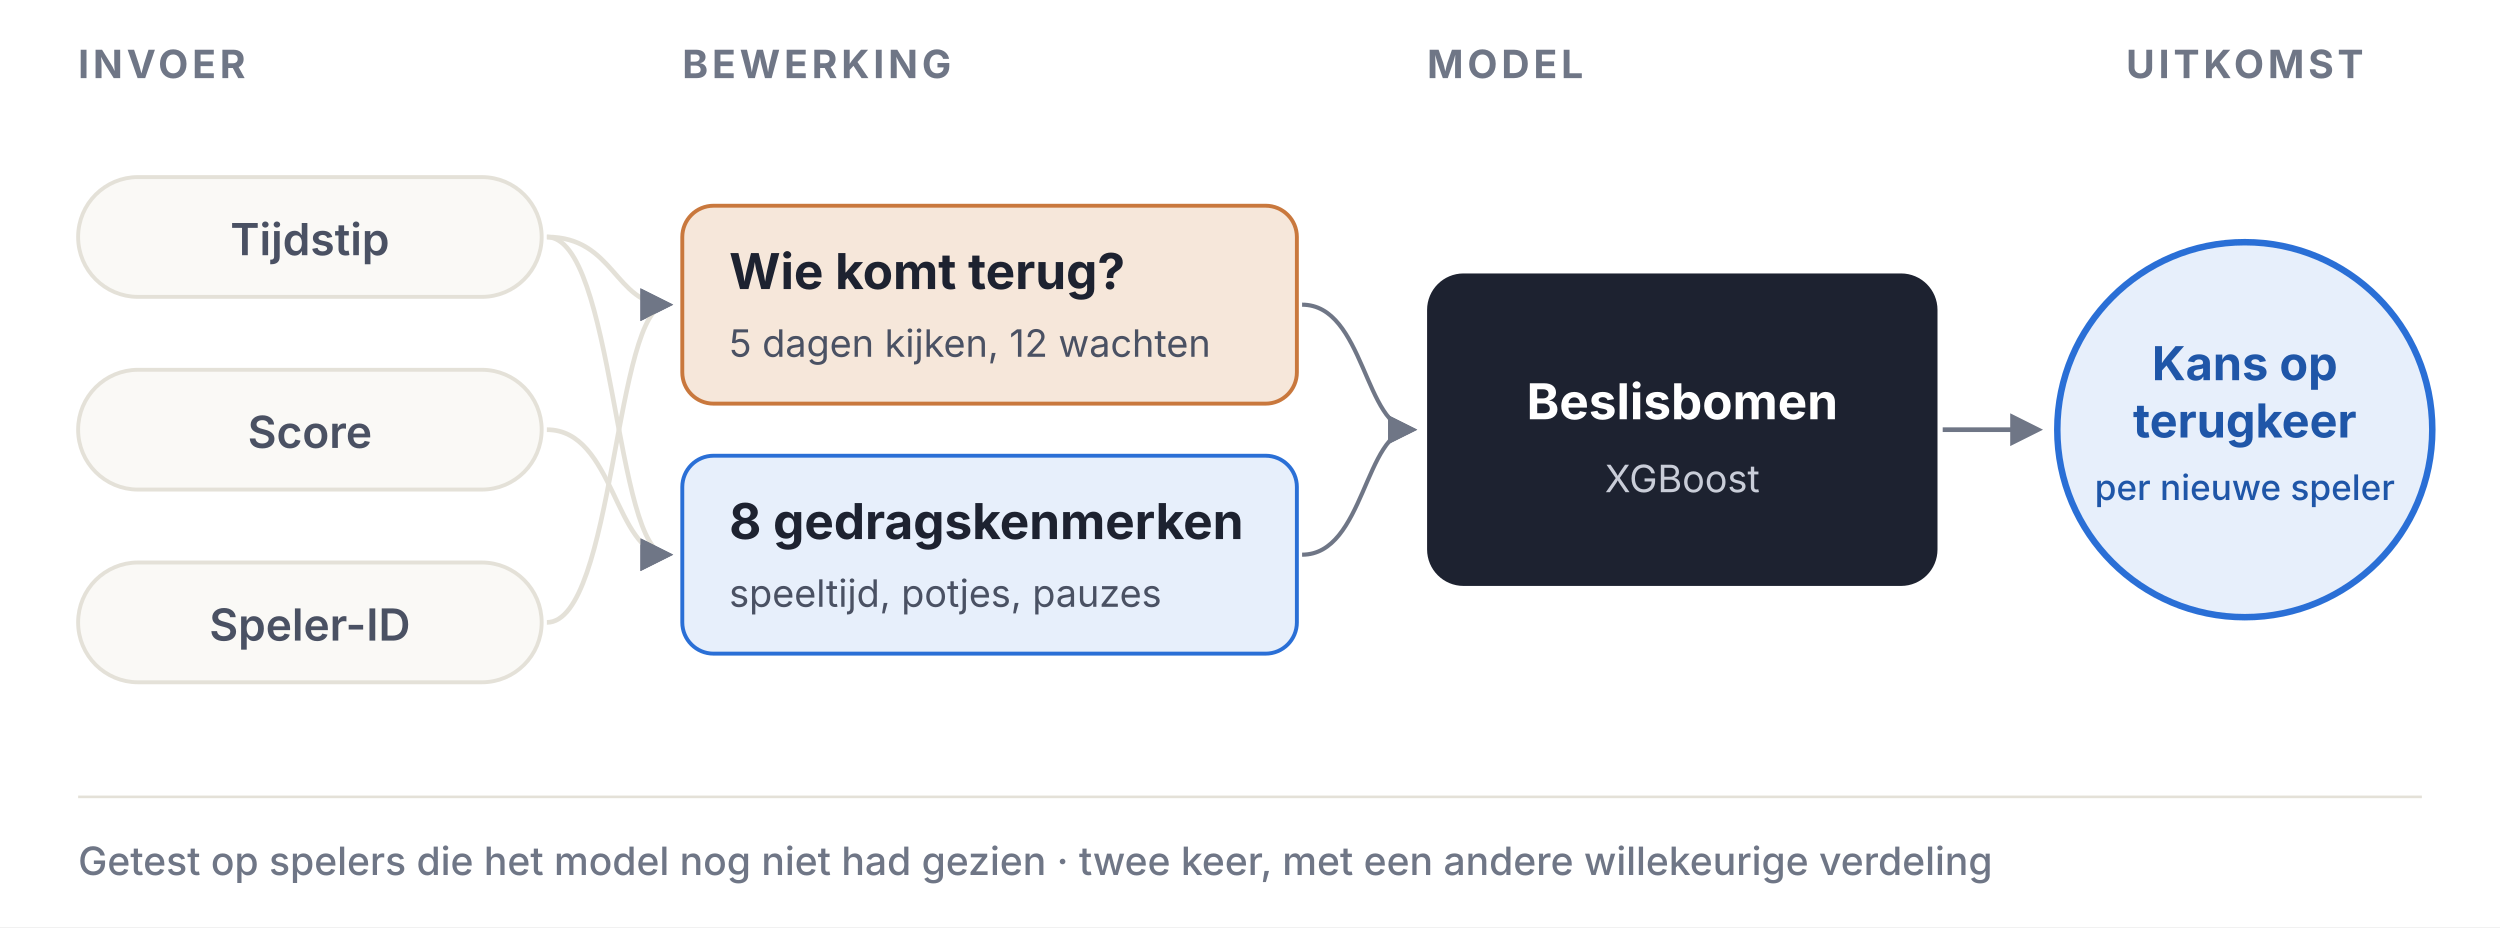
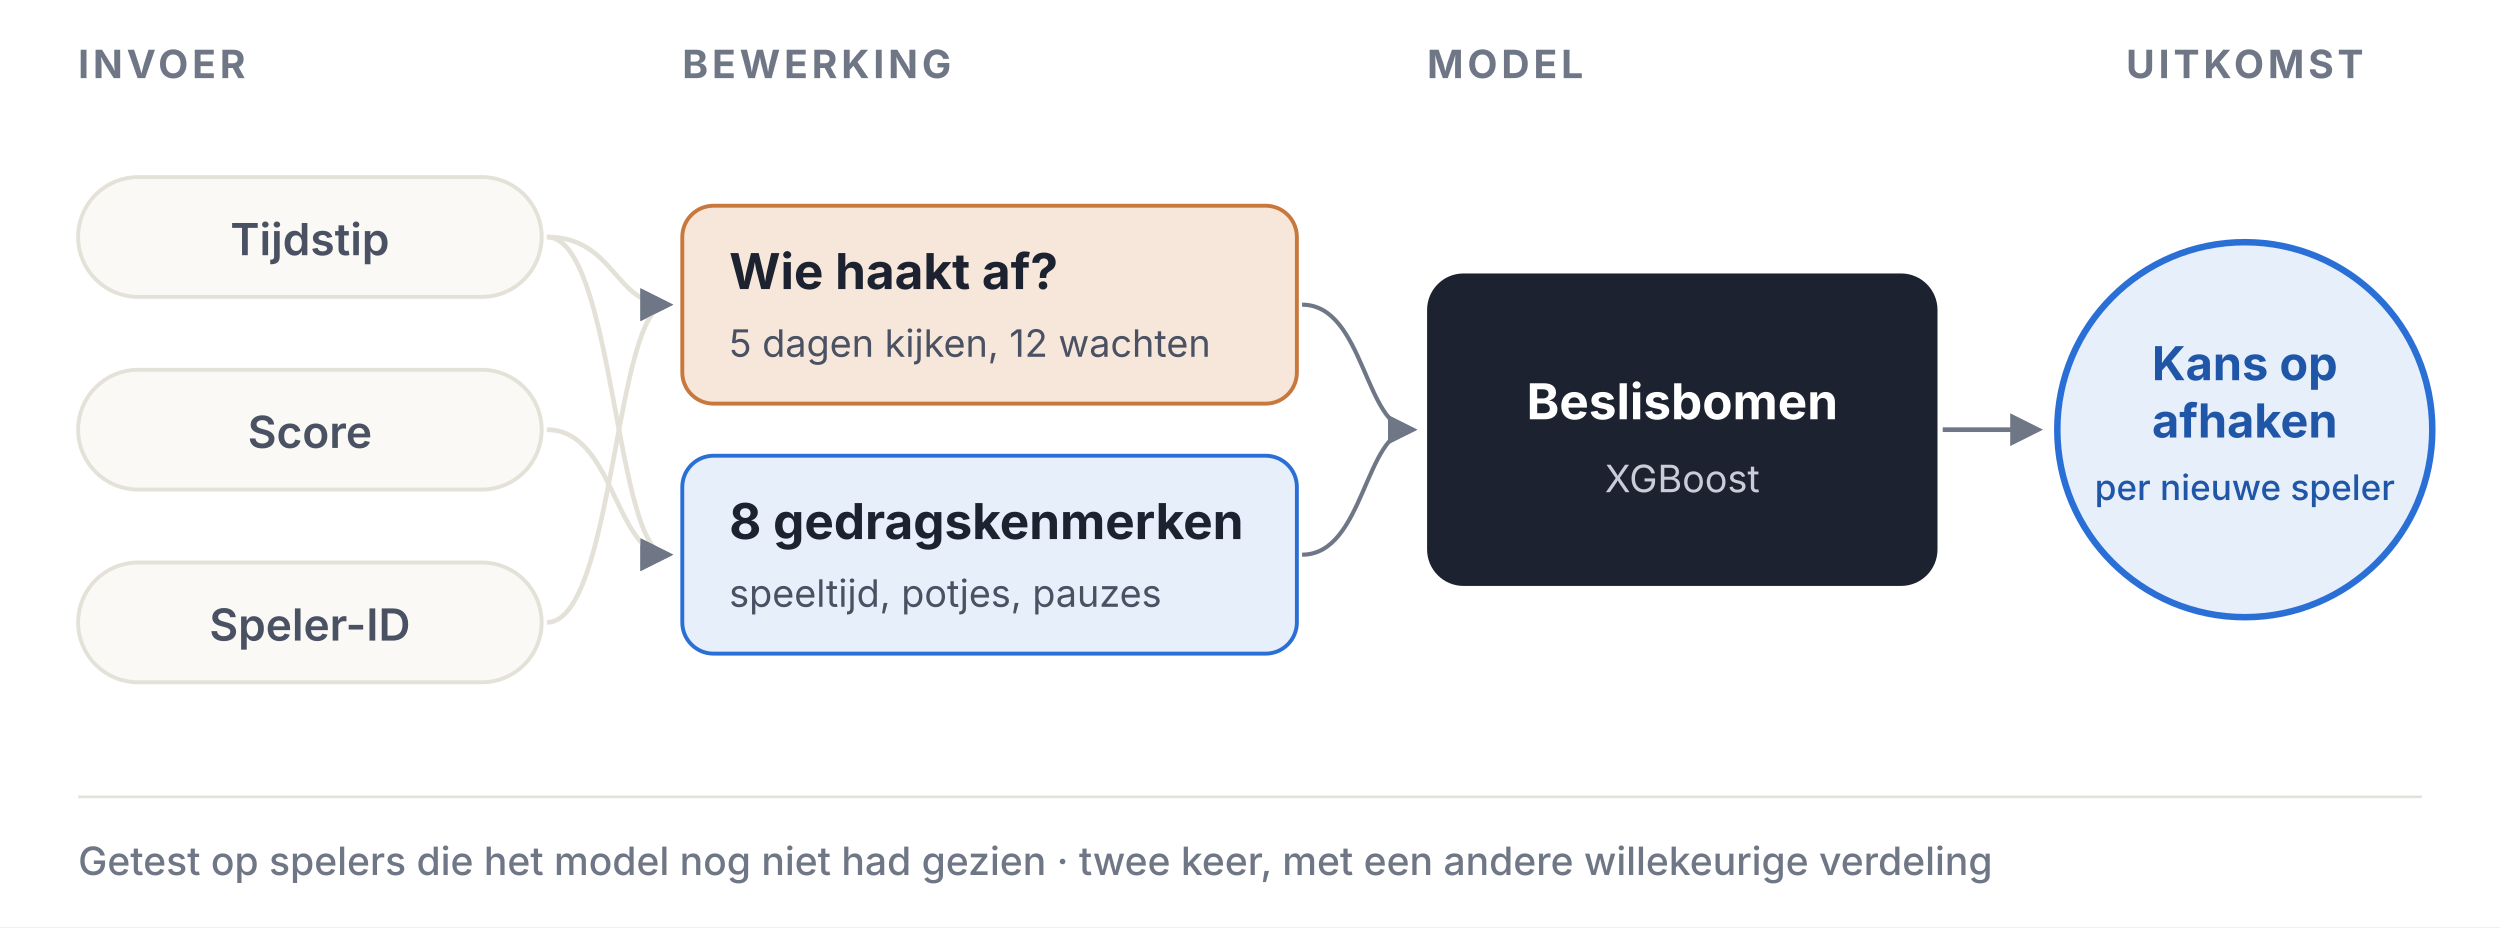
<svg xmlns="http://www.w3.org/2000/svg" viewBox="0 75 960 356" width="960" height="356" font-family="Inter, 'Segoe UI', Helvetica, Arial, sans-serif">
  <rect y="75" width="960" height="356" fill="#ffffff" />
  <defs>
    <marker id="a" viewBox="0 0 10 10" refX="8" refY="5" markerWidth="7" markerHeight="7" orient="auto">
      <path d="M0,0 L10,5 L0,10 z" fill="#6f7686" />
    </marker>
  </defs>
  <text x="30" y="105" font-size="15" fill="#6f7686" font-weight="700" text-anchor="start" letter-spacing="1.5">INVOER</text>
  <text x="262" y="105" font-size="15" fill="#6f7686" font-weight="700" text-anchor="start" letter-spacing="1.5">BEWERKING</text>
  <text x="548" y="105" font-size="15" fill="#6f7686" font-weight="700" text-anchor="start" letter-spacing="1.5">MODEL</text>
  <text x="862" y="105" font-size="15" fill="#6f7686" font-weight="700" text-anchor="middle" letter-spacing="1.5">UITKOMST</text>
  <rect x="30" y="143.0" width="178" height="46" rx="23.0" fill="#faf9f6" stroke="#e4e1d8" stroke-width="1.5" />
  <text x="119.0" y="173.0" font-size="17" fill="#4a5163" font-weight="600" text-anchor="middle">Tijdstip</text>
  <rect x="30" y="217.0" width="178" height="46" rx="23.0" fill="#faf9f6" stroke="#e4e1d8" stroke-width="1.5" />
  <text x="119.0" y="247.0" font-size="17" fill="#4a5163" font-weight="600" text-anchor="middle">Score</text>
  <rect x="30" y="291.0" width="178" height="46" rx="23.0" fill="#faf9f6" stroke="#e4e1d8" stroke-width="1.5" />
  <text x="119.0" y="321.0" font-size="17" fill="#4a5163" font-weight="600" text-anchor="middle">Speler-ID</text>
  <rect x="262" y="154.0" width="236" height="76" rx="12" fill="#f6e7da" stroke="#c9783d" stroke-width="1.5" />
-   <text x="280" y="186.0" font-size="19" fill="#1d2230" font-weight="700" text-anchor="start">Wie komt terug?</text>
+   <text x="280" y="186.0" font-size="19" fill="#1d2230" font-weight="700" text-anchor="start">Wie haakt af?</text>
  <text x="280" y="212.0" font-size="14.5" fill="#4a5163" font-weight="400" text-anchor="start">5 dagen kijken, 12 wachten</text>
  <rect x="262" y="250.0" width="236" height="76" rx="12" fill="#e7effb" stroke="#2a6fd6" stroke-width="1.5" />
  <text x="280" y="282.0" font-size="19" fill="#1d2230" font-weight="700" text-anchor="start">8 gedragskenmerken</text>
  <text x="280" y="308.0" font-size="14.5" fill="#4a5163" font-weight="400" text-anchor="start">speeltijd, potjes, pauzes</text>
  <path d="M210,166.0 C236.0,166.0 236.0,192.0 256,192.0" fill="none" stroke="#e4e1d8" stroke-width="1.8" marker-end="url(#a)" />
  <path d="M210,314.0 C236.0,314.0 236.0,192.0 256,192.0" fill="none" stroke="#e4e1d8" stroke-width="1.8" marker-end="url(#a)" />
  <path d="M210,166.0 C236.0,166.0 236.0,288.0 256,288.0" fill="none" stroke="#e4e1d8" stroke-width="1.8" marker-end="url(#a)" />
  <path d="M210,240.0 C236.0,240.0 236.0,288.0 256,288.0" fill="none" stroke="#e4e1d8" stroke-width="1.8" marker-end="url(#a)" />
  <path d="M500,192.0 C524.0,192.0 524.0,240 542,240" fill="none" stroke="#6f7686" stroke-width="1.6" marker-end="url(#a)" />
  <path d="M500,288.0 C524.0,288.0 524.0,240 542,240" fill="none" stroke="#6f7686" stroke-width="1.6" marker-end="url(#a)" />
  <rect x="548" y="180.0" width="196" height="120" rx="14" fill="#1d2230" />
  <text x="646.0" y="236" font-size="19" fill="#ffffff" font-weight="700" text-anchor="middle">Beslisbomen</text>
  <text x="646.0" y="264" font-size="14.5" fill="#c9cdd8" font-weight="400" text-anchor="middle">XGBoost</text>
  <line x1="746" y1="240" x2="782" y2="240" stroke="#6f7686" stroke-width="1.8" marker-end="url(#a)" />
  <circle cx="862" cy="240" r="72" fill="#e7effb" stroke="#2a6fd6" stroke-width="2.5" />
  <text x="862" y="221" font-size="18" fill="#1f56a8" font-weight="700" text-anchor="middle">Kans op</text>
-   <text x="862" y="243" font-size="18" fill="#1f56a8" font-weight="700" text-anchor="middle">terugkeer</text>
+   <text x="862" y="243" font-size="18" fill="#1f56a8" font-weight="700" text-anchor="middle">afhaken</text>
  <text x="862" y="267" font-size="13.5" fill="#1f56a8" font-weight="500" text-anchor="middle">per nieuwe speler</text>
  <line x1="30" y1="381" x2="930" y2="381" stroke="#e4e1d8" />
  <text x="30" y="411" font-size="15" fill="#6f7686" font-weight="500" text-anchor="start">Getest op spelers die het model nog niet had gezien · twee keer, met een andere willekeurige verdeling</text>
</svg>
